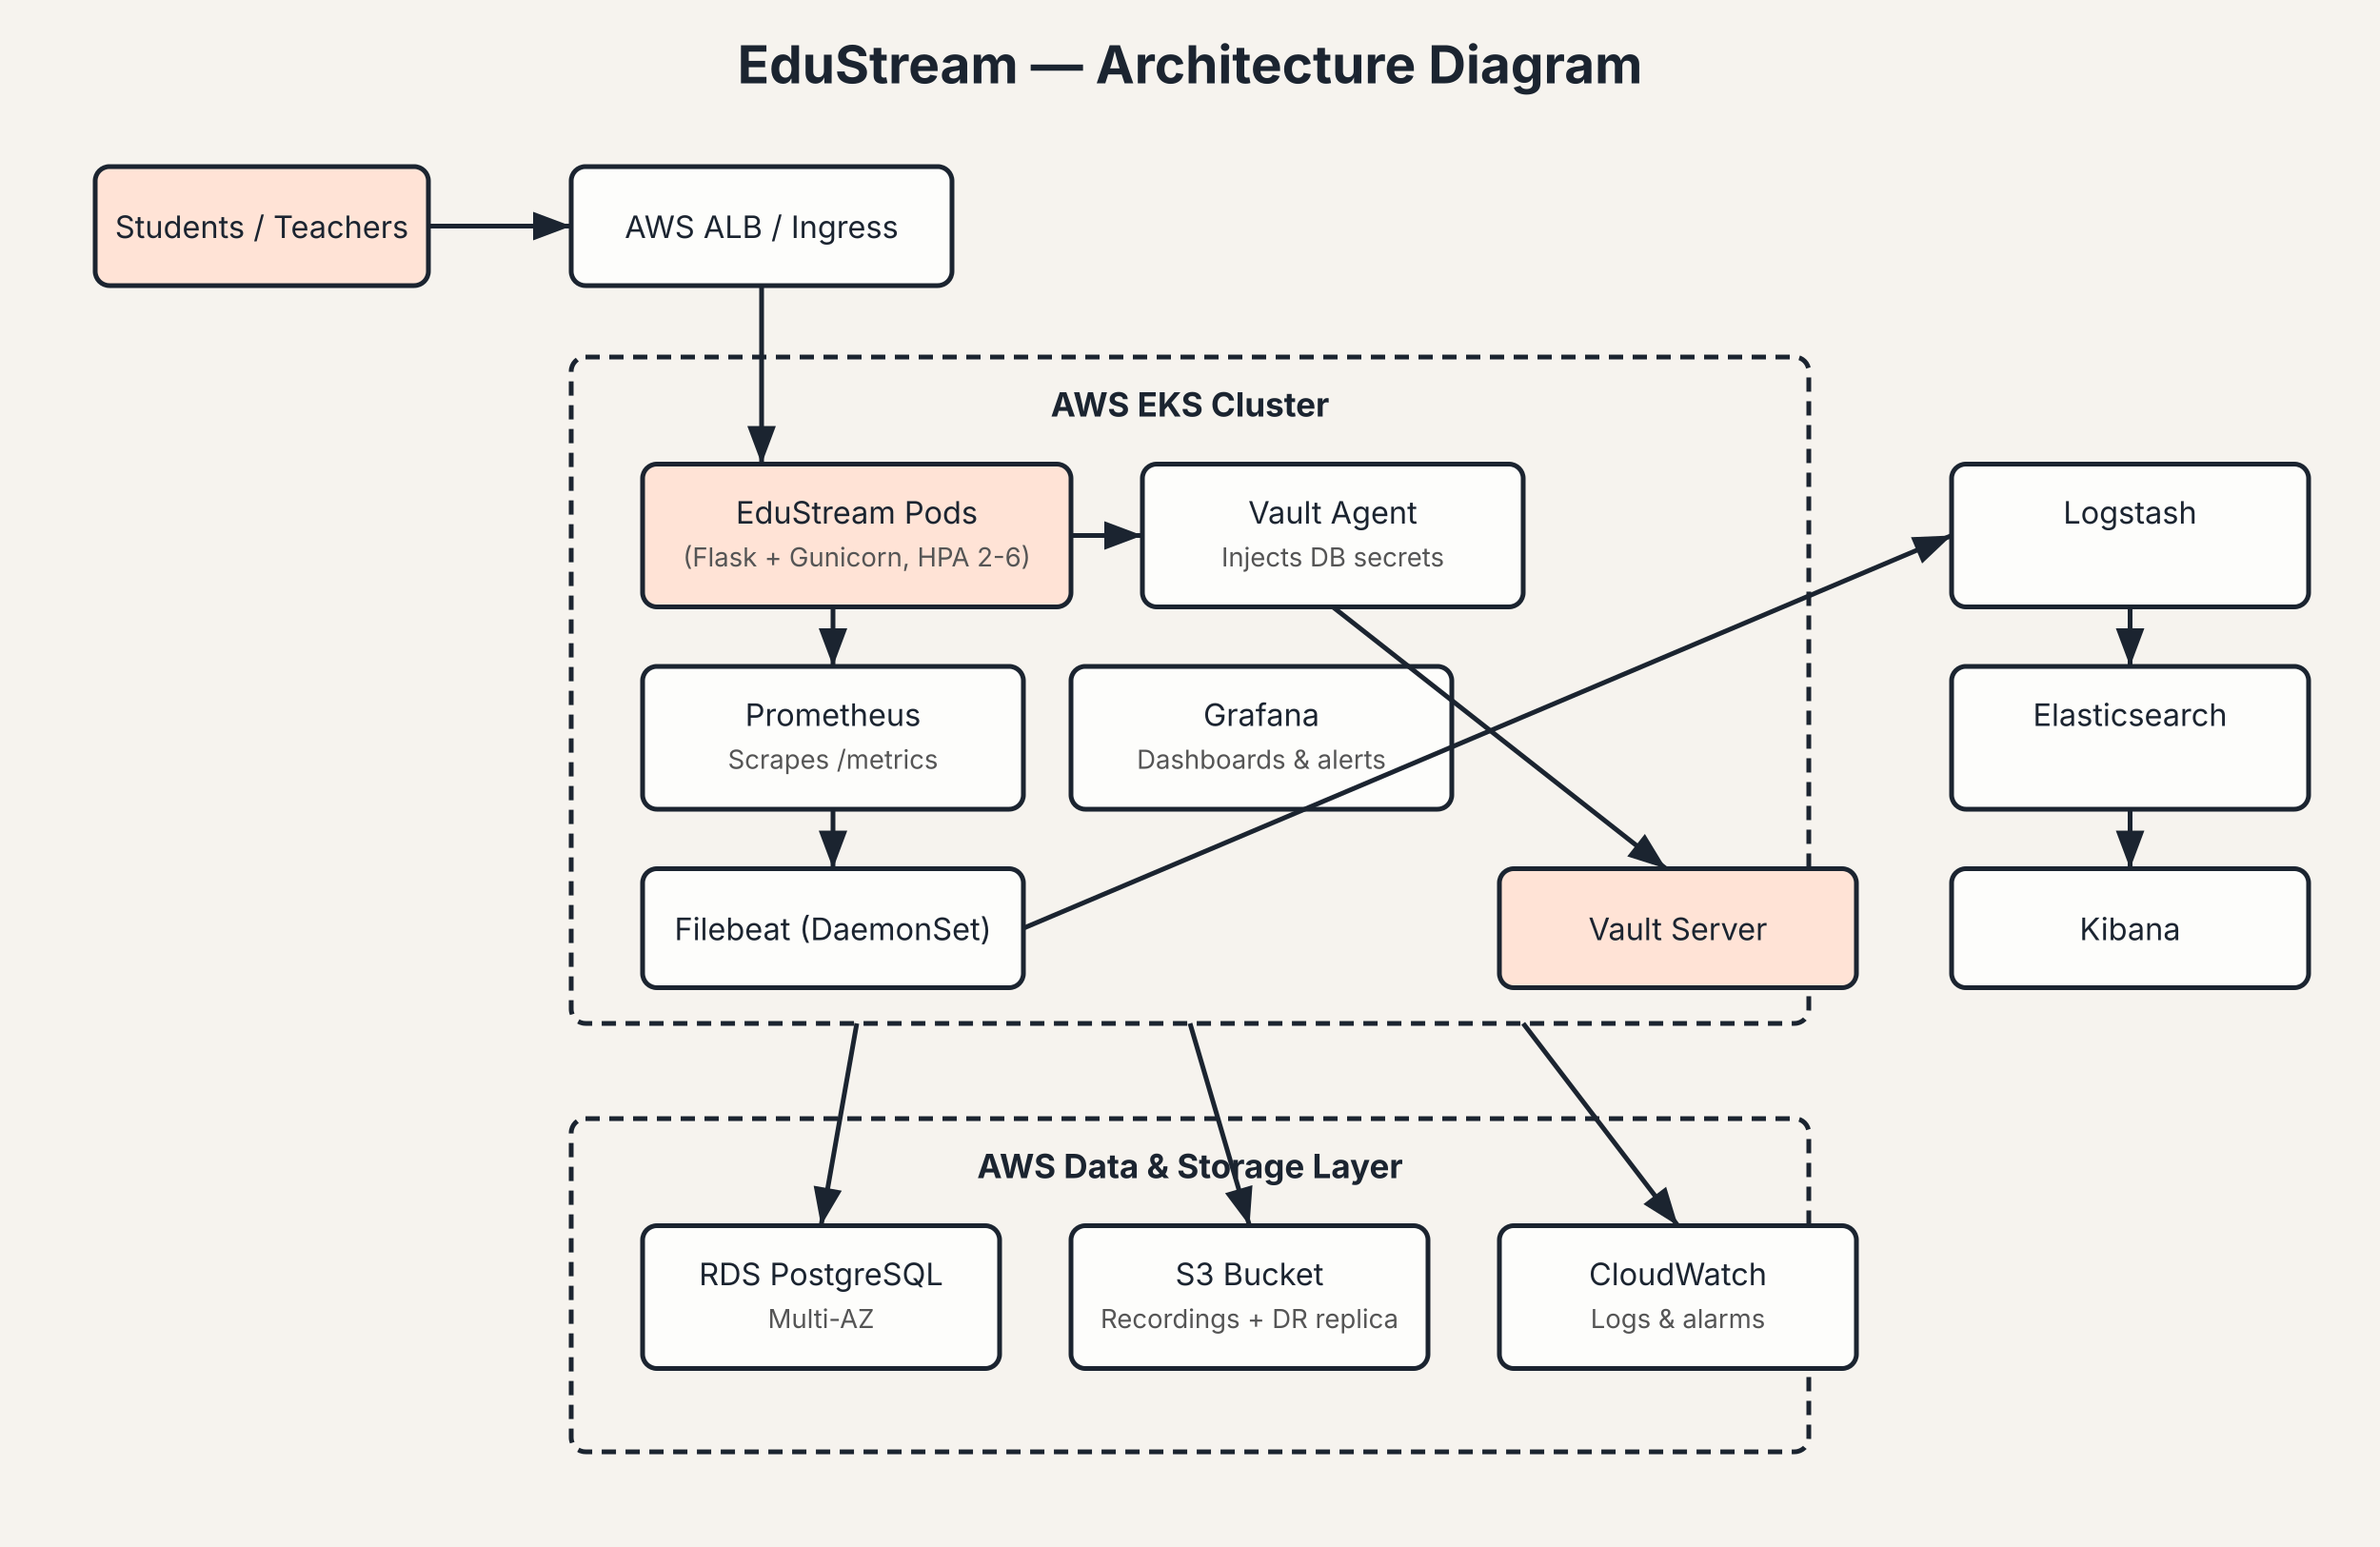
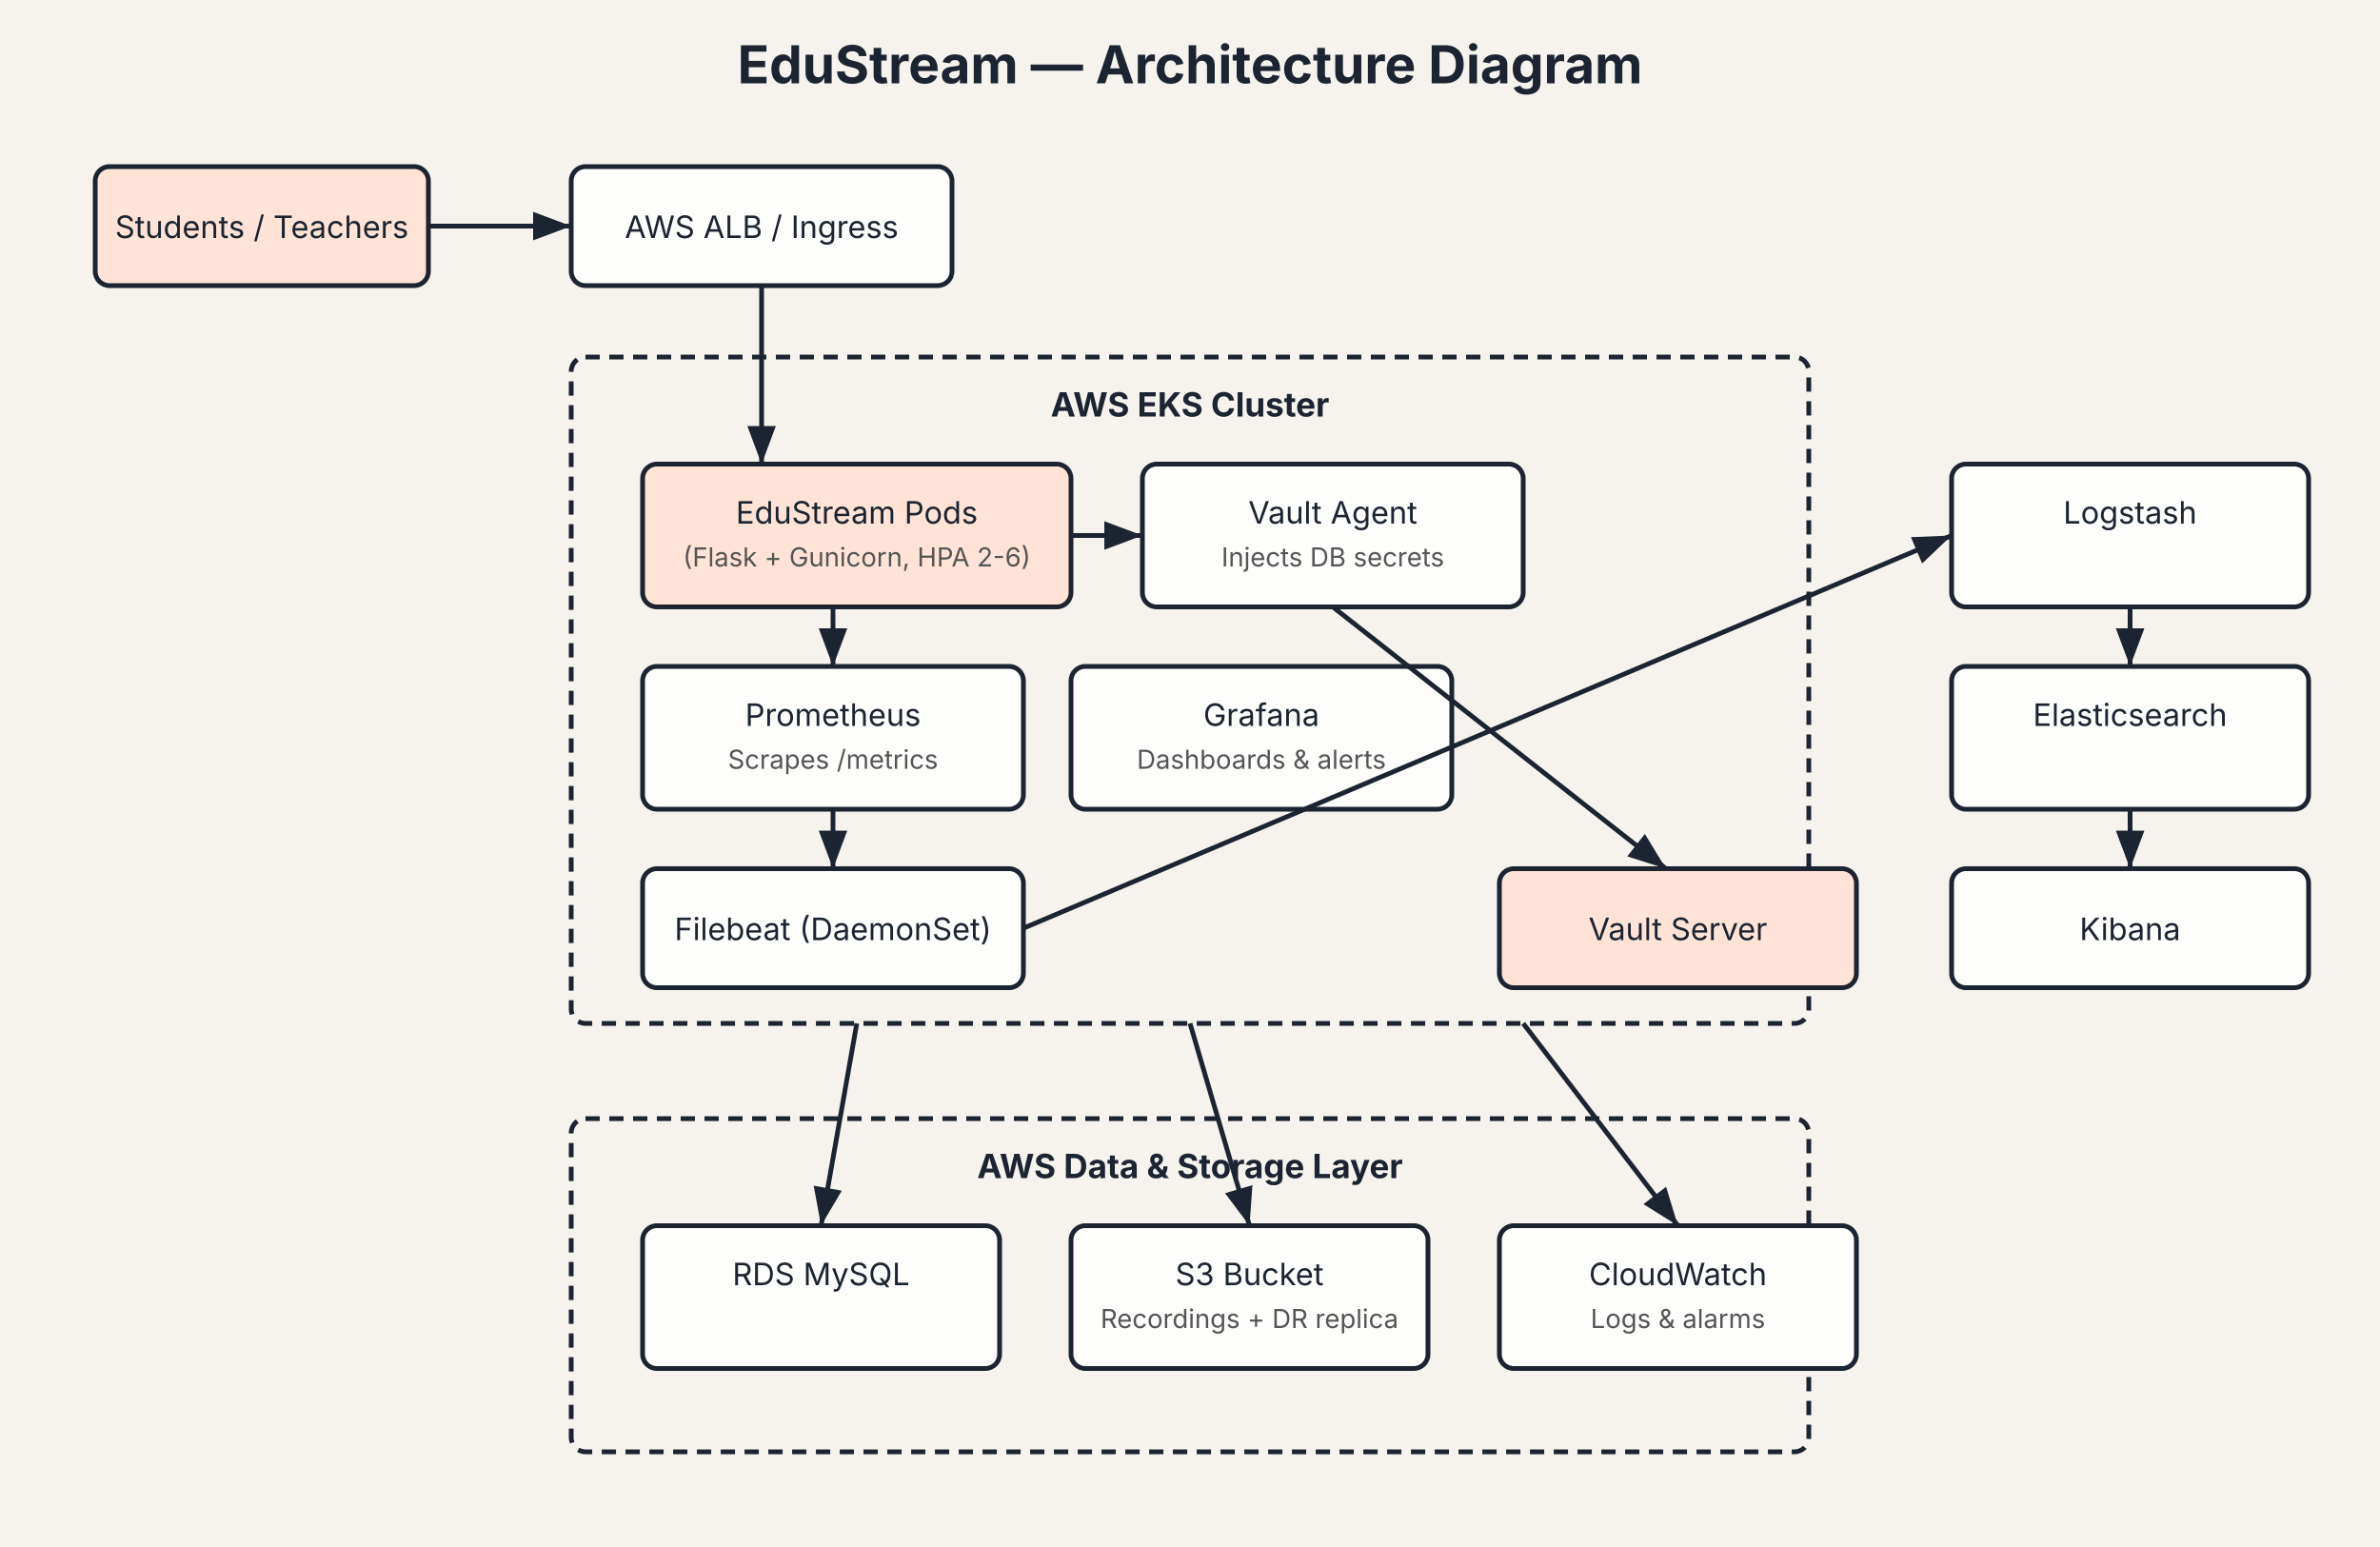
<svg xmlns="http://www.w3.org/2000/svg" viewBox="0 0 1000 650" font-family="Inter, sans-serif">
  <rect width="1000" height="650" fill="#f6f3ee" />
  <text x="500" y="35" text-anchor="middle" font-size="22" font-weight="700" fill="#1b2430">EduStream — Architecture Diagram</text>
  <rect x="40" y="70" width="140" height="50" rx="6" fill="#ffe3d6" stroke="#1b2430" stroke-width="2" />
  <text x="110" y="100" text-anchor="middle" font-size="13" fill="#1b2430">Students / Teachers</text>
  <rect x="240" y="70" width="160" height="50" rx="6" fill="#fdfdfb" stroke="#1b2430" stroke-width="2" />
  <text x="320" y="100" text-anchor="middle" font-size="13" fill="#1b2430">AWS ALB / Ingress</text>
  <rect x="240" y="150" width="520" height="280" rx="6" fill="none" stroke="#1b2430" stroke-width="2" stroke-dasharray="6 4" />
  <text x="500" y="175" text-anchor="middle" font-size="14" font-weight="700" fill="#1b2430">AWS EKS Cluster</text>
  <rect x="270" y="195" width="180" height="60" rx="6" fill="#ffe3d6" stroke="#1b2430" stroke-width="2" />
  <text x="360" y="220" text-anchor="middle" font-size="13" fill="#1b2430">EduStream Pods</text>
  <text x="360" y="238" text-anchor="middle" font-size="11" fill="#555">(Flask + Gunicorn, HPA 2-6)</text>
  <rect x="480" y="195" width="160" height="60" rx="6" fill="#fdfdfb" stroke="#1b2430" stroke-width="2" />
  <text x="560" y="220" text-anchor="middle" font-size="13" fill="#1b2430">Vault Agent</text>
  <text x="560" y="238" text-anchor="middle" font-size="11" fill="#555">Injects DB secrets</text>
  <rect x="270" y="280" width="160" height="60" rx="6" fill="#fdfdfb" stroke="#1b2430" stroke-width="2" />
  <text x="350" y="305" text-anchor="middle" font-size="13" fill="#1b2430">Prometheus</text>
  <text x="350" y="323" text-anchor="middle" font-size="11" fill="#555">Scrapes /metrics</text>
  <rect x="450" y="280" width="160" height="60" rx="6" fill="#fdfdfb" stroke="#1b2430" stroke-width="2" />
  <text x="530" y="305" text-anchor="middle" font-size="13" fill="#1b2430">Grafana</text>
  <text x="530" y="323" text-anchor="middle" font-size="11" fill="#555">Dashboards &amp; alerts</text>
  <rect x="270" y="365" width="160" height="50" rx="6" fill="#fdfdfb" stroke="#1b2430" stroke-width="2" />
  <text x="350" y="395" text-anchor="middle" font-size="13" fill="#1b2430">Filebeat (DaemonSet)</text>
  <rect x="820" y="195" width="150" height="60" rx="6" fill="#fdfdfb" stroke="#1b2430" stroke-width="2" />
  <text x="895" y="220" text-anchor="middle" font-size="13" fill="#1b2430">Logstash</text>
  <rect x="820" y="280" width="150" height="60" rx="6" fill="#fdfdfb" stroke="#1b2430" stroke-width="2" />
  <text x="895" y="305" text-anchor="middle" font-size="13" fill="#1b2430">Elasticsearch</text>
  <rect x="820" y="365" width="150" height="50" rx="6" fill="#fdfdfb" stroke="#1b2430" stroke-width="2" />
  <text x="895" y="395" text-anchor="middle" font-size="13" fill="#1b2430">Kibana</text>
  <rect x="630" y="365" width="150" height="50" rx="6" fill="#ffe3d6" stroke="#1b2430" stroke-width="2" />
  <text x="705" y="395" text-anchor="middle" font-size="13" fill="#1b2430">Vault Server</text>
  <rect x="240" y="470" width="520" height="140" rx="6" fill="none" stroke="#1b2430" stroke-width="2" stroke-dasharray="6 4" />
  <text x="500" y="495" text-anchor="middle" font-size="14" font-weight="700" fill="#1b2430">AWS Data &amp; Storage Layer</text>
  <rect x="270" y="515" width="150" height="60" rx="6" fill="#fdfdfb" stroke="#1b2430" stroke-width="2" />
-   <text x="345" y="540" text-anchor="middle" font-size="13" fill="#1b2430">RDS PostgreSQL</text>
-   <text x="345" y="558" text-anchor="middle" font-size="11" fill="#555">Multi-AZ</text>
+   <text x="345" y="540" text-anchor="middle" font-size="13" fill="#1b2430">RDS MySQL</text>
  <rect x="450" y="515" width="150" height="60" rx="6" fill="#fdfdfb" stroke="#1b2430" stroke-width="2" />
  <text x="525" y="540" text-anchor="middle" font-size="13" fill="#1b2430">S3 Bucket</text>
  <text x="525" y="558" text-anchor="middle" font-size="11" fill="#555">Recordings + DR replica</text>
  <rect x="630" y="515" width="150" height="60" rx="6" fill="#fdfdfb" stroke="#1b2430" stroke-width="2" />
  <text x="705" y="540" text-anchor="middle" font-size="13" fill="#1b2430">CloudWatch</text>
  <text x="705" y="558" text-anchor="middle" font-size="11" fill="#555">Logs &amp; alarms</text>
  <line x1="180" y1="95" x2="240" y2="95" stroke="#1b2430" stroke-width="2" marker-end="url(#arrow)" />
  <line x1="320" y1="120" x2="320" y2="195" stroke="#1b2430" stroke-width="2" marker-end="url(#arrow)" />
  <line x1="450" y1="225" x2="480" y2="225" stroke="#1b2430" stroke-width="2" marker-end="url(#arrow)" />
  <line x1="350" y1="255" x2="350" y2="280" stroke="#1b2430" stroke-width="2" marker-end="url(#arrow)" />
  <line x1="350" y1="340" x2="350" y2="365" stroke="#1b2430" stroke-width="2" marker-end="url(#arrow)" />
  <line x1="430" y1="390" x2="820" y2="225" stroke="#1b2430" stroke-width="2" marker-end="url(#arrow)" />
  <line x1="895" y1="255" x2="895" y2="280" stroke="#1b2430" stroke-width="2" marker-end="url(#arrow)" />
  <line x1="895" y1="340" x2="895" y2="365" stroke="#1b2430" stroke-width="2" marker-end="url(#arrow)" />
  <line x1="560" y1="255" x2="700" y2="365" stroke="#1b2430" stroke-width="2" marker-end="url(#arrow)" />
  <line x1="360" y1="430" x2="345" y2="515" stroke="#1b2430" stroke-width="2" marker-end="url(#arrow)" />
  <line x1="500" y1="430" x2="525" y2="515" stroke="#1b2430" stroke-width="2" marker-end="url(#arrow)" />
  <line x1="640" y1="430" x2="705" y2="515" stroke="#1b2430" stroke-width="2" marker-end="url(#arrow)" />
  <defs>
    <marker id="arrow" markerWidth="10" markerHeight="10" refX="8" refY="3" orient="auto" markerUnits="strokeWidth">
      <path d="M0,0 L8,3 L0,6 Z" fill="#1b2430" />
    </marker>
  </defs>
</svg>
